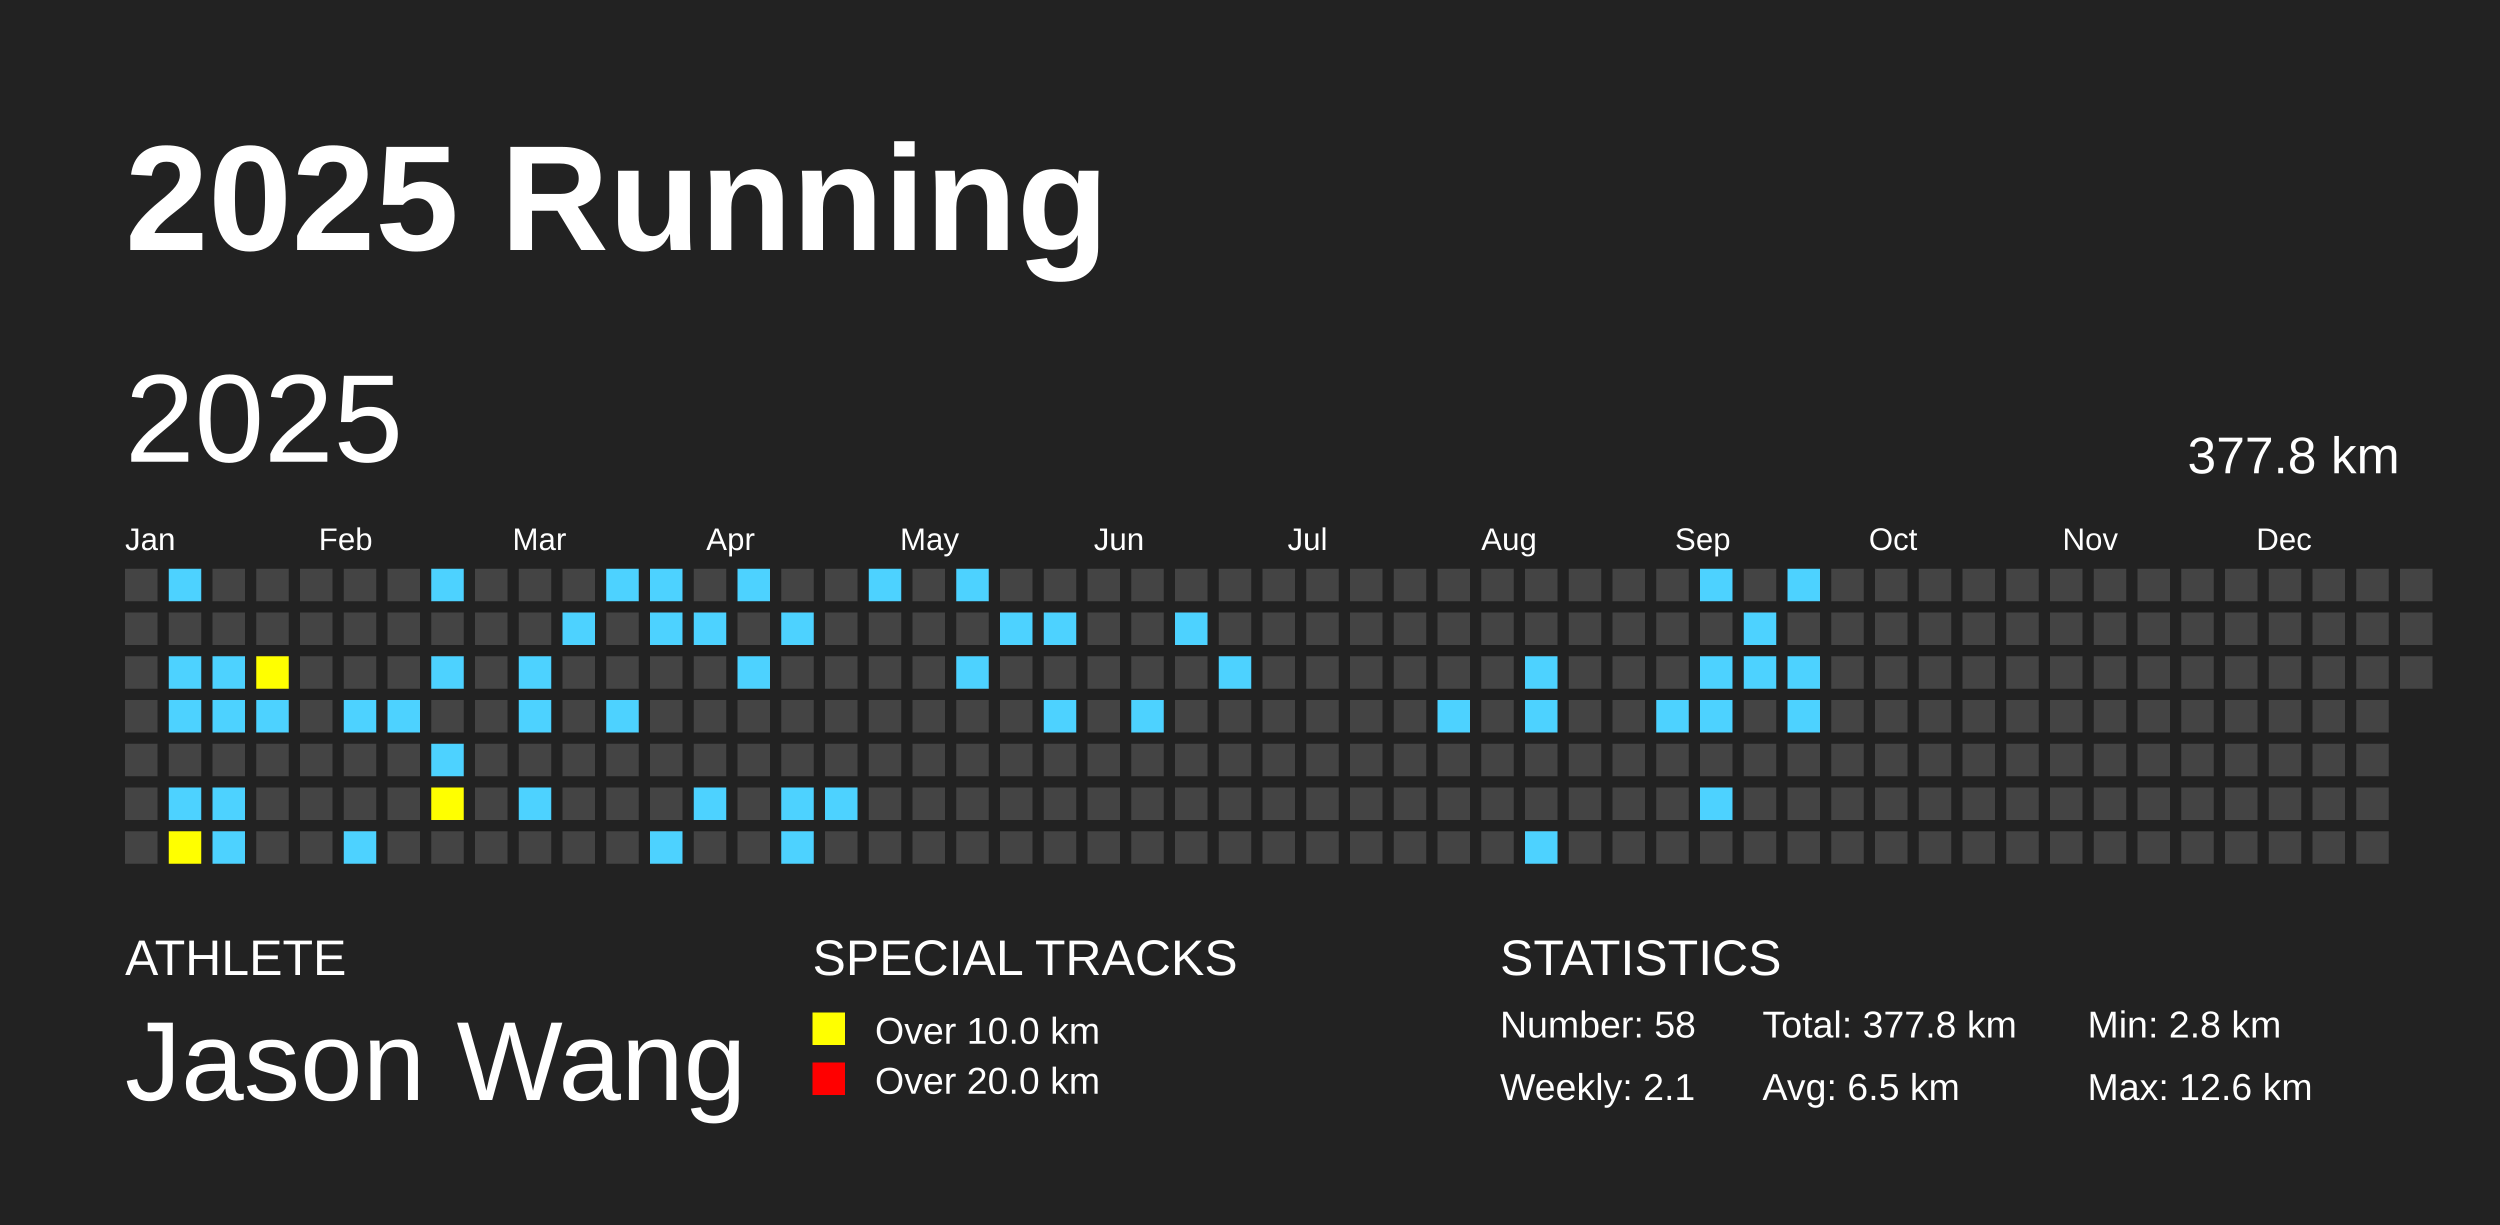
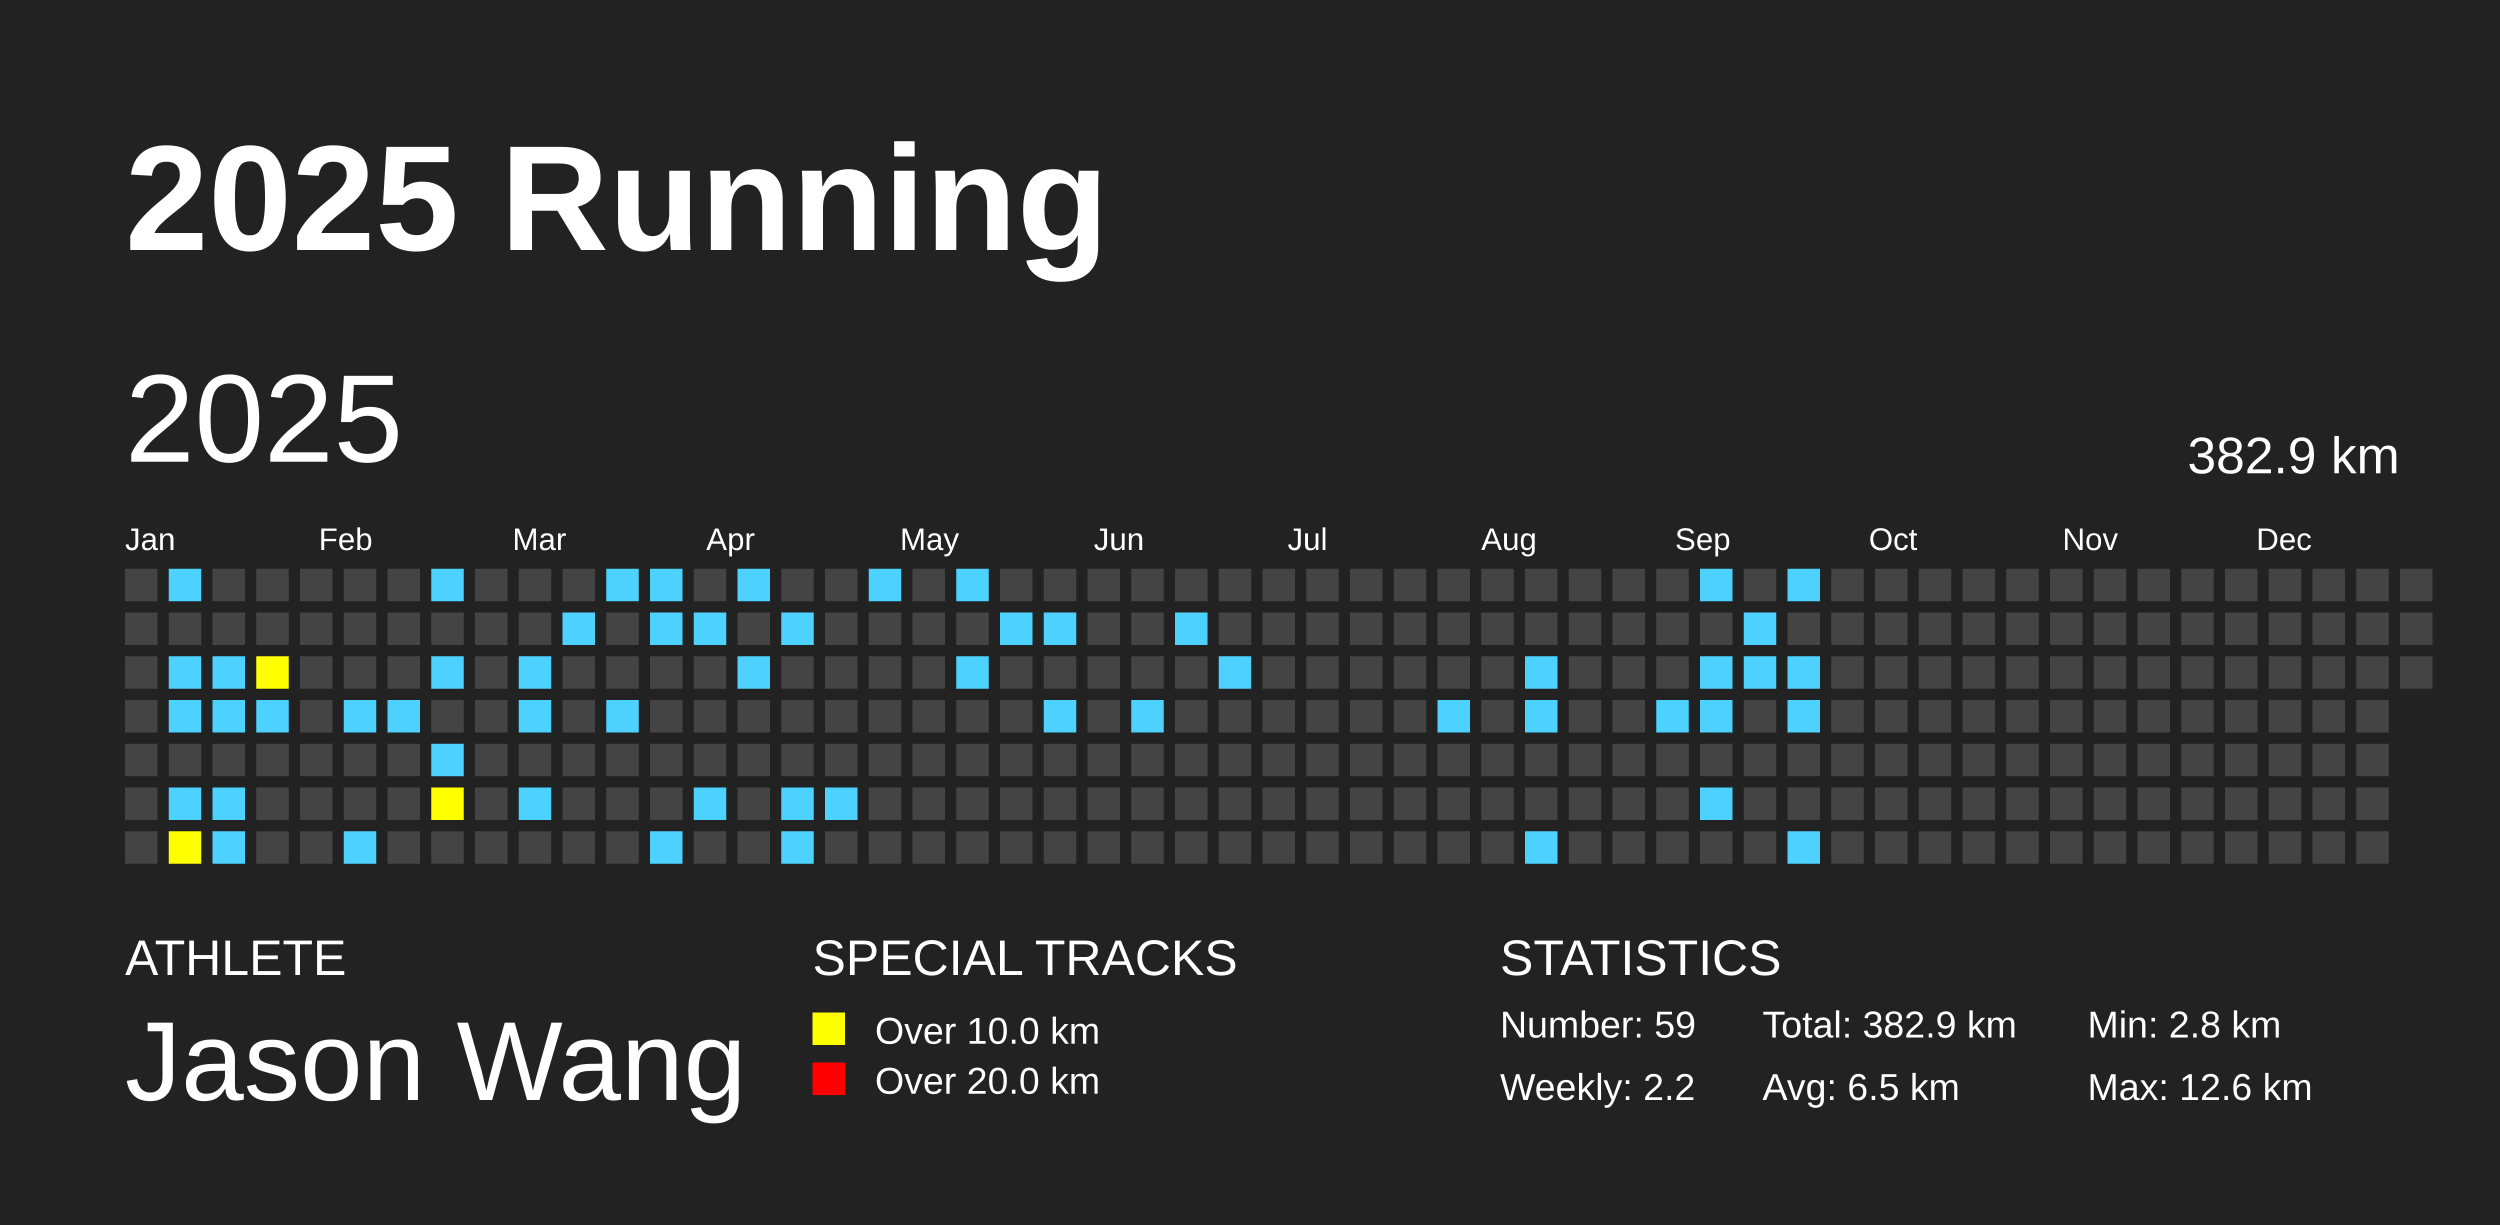
<svg xmlns="http://www.w3.org/2000/svg" baseProfile="full" height="98mm" version="1.1" viewBox="0,0,200,98" width="200mm">
  <defs />
  <rect fill="#222222" height="98" width="200" x="0" y="0" />
  <text fill="#FFFFFF" style="font-size:12px; font-family:Arial; font-weight:bold;" x="10" y="20">2025 Running</text>
  <text fill="#FFFFFF" style="font-size:4px; font-family:Arial" x="10" y="78">ATHLETE</text>
  <text fill="#FFFFFF" style="font-size:9px; font-family:Arial" x="10" y="88">Jason Wang</text>
  <text fill="#FFFFFF" style="font-size:4px; font-family:Arial" x="65" y="78">SPECIAL TRACKS</text>
  <rect fill="yellow" height="2.6" width="2.6" x="65" y="81" />
  <text fill="#FFFFFF" style="font-size:3px; font-family:Arial" x="70" y="83.5">Over 10.0 km</text>
  <rect fill="red" height="2.6" width="2.6" x="65" y="85" />
  <text fill="#FFFFFF" style="font-size:3px; font-family:Arial" x="70" y="87.5">Over 20.0 km</text>
  <text fill="#FFFFFF" style="font-size:4px; font-family:Arial" x="120" y="78">STATISTICS</text>
-   <text fill="#FFFFFF" style="font-size:3px; font-family:Arial" x="120" y="83">Number: 58</text>
-   <text fill="#FFFFFF" style="font-size:3px; font-family:Arial" x="120" y="88">Weekly: 2.1</text>
-   <text fill="#FFFFFF" style="font-size:3px; font-family:Arial" x="141" y="83">Total: 377.8 km</text>
+   <text fill="#FFFFFF" style="font-size:3px; font-family:Arial" x="120" y="83">Number: 59</text>
+   <text fill="#FFFFFF" style="font-size:3px; font-family:Arial" x="120" y="88">Weekly: 2.2</text>
+   <text fill="#FFFFFF" style="font-size:3px; font-family:Arial" x="141" y="83">Total: 382.9 km</text>
  <text fill="#FFFFFF" style="font-size:3px; font-family:Arial" x="141" y="88">Avg: 6.5 km</text>
  <text fill="#FFFFFF" style="font-size:3px; font-family:Arial" x="167" y="83">Min: 2.8 km</text>
  <text fill="#FFFFFF" style="font-size:3px; font-family:Arial" x="167" y="88">Max: 12.6 km</text>
  <text dominant-baseline="hanging" fill="#FFFFFF" style="font-size:10.0px; font-family:Arial;" x="10" y="30">2025</text>
-   <text dominant-baseline="hanging" fill="#FFFFFF" style="font-size:4.125px; font-family:Arial;" x="175" y="35">377.8 km</text>
+   <text dominant-baseline="hanging" fill="#FFFFFF" style="font-size:4.125px; font-family:Arial;" x="175" y="35">382.9 km</text>
  <text fill="#FFFFFF" style="font-size:2.5px; font-family:Arial" x="10.0" y="44">Jan</text>
  <text fill="#FFFFFF" style="font-size:2.5px; font-family:Arial" x="25.5" y="44">Feb</text>
  <text fill="#FFFFFF" style="font-size:2.5px; font-family:Arial" x="41.0" y="44">Mar</text>
  <text fill="#FFFFFF" style="font-size:2.5px; font-family:Arial" x="56.5" y="44">Apr</text>
  <text fill="#FFFFFF" style="font-size:2.5px; font-family:Arial" x="72.0" y="44">May</text>
  <text fill="#FFFFFF" style="font-size:2.5px; font-family:Arial" x="87.5" y="44">Jun</text>
  <text fill="#FFFFFF" style="font-size:2.5px; font-family:Arial" x="103.0" y="44">Jul</text>
  <text fill="#FFFFFF" style="font-size:2.5px; font-family:Arial" x="118.5" y="44">Aug</text>
  <text fill="#FFFFFF" style="font-size:2.5px; font-family:Arial" x="134.0" y="44">Sep</text>
  <text fill="#FFFFFF" style="font-size:2.5px; font-family:Arial" x="149.5" y="44">Oct</text>
  <text fill="#FFFFFF" style="font-size:2.5px; font-family:Arial" x="165.0" y="44">Nov</text>
  <text fill="#FFFFFF" style="font-size:2.5px; font-family:Arial" x="180.5" y="44">Dec</text>
  <rect fill="#444444" height="2.6" width="2.6" x="10.0" y="45.5" />
  <rect fill="#444444" height="2.6" width="2.6" x="10.0" y="49.0" />
  <rect fill="#444444" height="2.6" width="2.6" x="10.0" y="52.5" />
  <rect fill="#444444" height="2.6" width="2.6" x="10.0" y="56.0" />
  <rect fill="#444444" height="2.6" width="2.6" x="10.0" y="59.5" />
  <rect fill="#444444" height="2.6" width="2.6" x="10.0" y="63.0" />
  <rect fill="#444444" height="2.6" width="2.6" x="10.0" y="66.5" />
  <rect fill="#4DD2FF" height="2.6" width="2.6" x="13.5" y="45.5" />
  <rect fill="#444444" height="2.6" width="2.6" x="13.5" y="49.0" />
  <rect fill="#4DD2FF" height="2.6" width="2.6" x="13.5" y="52.5" />
  <rect fill="#4DD2FF" height="2.6" width="2.6" x="13.5" y="56.0" />
  <rect fill="#444444" height="2.6" width="2.6" x="13.5" y="59.5" />
  <rect fill="#4DD2FF" height="2.6" width="2.6" x="13.5" y="63.0" />
  <rect fill="yellow" height="2.6" width="2.6" x="13.5" y="66.5" />
  <rect fill="#444444" height="2.6" width="2.6" x="17.0" y="45.5" />
  <rect fill="#444444" height="2.6" width="2.6" x="17.0" y="49.0" />
  <rect fill="#4DD2FF" height="2.6" width="2.6" x="17.0" y="52.5" />
  <rect fill="#4DD2FF" height="2.6" width="2.6" x="17.0" y="56.0" />
  <rect fill="#444444" height="2.6" width="2.6" x="17.0" y="59.5" />
  <rect fill="#4DD2FF" height="2.6" width="2.6" x="17.0" y="63.0" />
  <rect fill="#4DD2FF" height="2.6" width="2.6" x="17.0" y="66.5" />
  <rect fill="#444444" height="2.6" width="2.6" x="20.5" y="45.5" />
  <rect fill="#444444" height="2.6" width="2.6" x="20.5" y="49.0" />
  <rect fill="yellow" height="2.6" width="2.6" x="20.5" y="52.5" />
  <rect fill="#4DD2FF" height="2.6" width="2.6" x="20.5" y="56.0" />
  <rect fill="#444444" height="2.6" width="2.6" x="20.5" y="59.5" />
  <rect fill="#444444" height="2.6" width="2.6" x="20.5" y="63.0" />
  <rect fill="#444444" height="2.6" width="2.6" x="20.5" y="66.5" />
  <rect fill="#444444" height="2.6" width="2.6" x="24.0" y="45.5" />
  <rect fill="#444444" height="2.6" width="2.6" x="24.0" y="49.0" />
  <rect fill="#444444" height="2.6" width="2.6" x="24.0" y="52.5" />
  <rect fill="#444444" height="2.6" width="2.6" x="24.0" y="56.0" />
  <rect fill="#444444" height="2.6" width="2.6" x="24.0" y="59.5" />
  <rect fill="#444444" height="2.6" width="2.6" x="24.0" y="63.0" />
  <rect fill="#444444" height="2.6" width="2.6" x="24.0" y="66.5" />
  <rect fill="#444444" height="2.6" width="2.6" x="27.5" y="45.5" />
  <rect fill="#444444" height="2.6" width="2.6" x="27.5" y="49.0" />
  <rect fill="#444444" height="2.6" width="2.6" x="27.5" y="52.5" />
  <rect fill="#4DD2FF" height="2.6" width="2.6" x="27.5" y="56.0" />
  <rect fill="#444444" height="2.6" width="2.6" x="27.5" y="59.5" />
  <rect fill="#444444" height="2.6" width="2.6" x="27.5" y="63.0" />
  <rect fill="#4DD2FF" height="2.6" width="2.6" x="27.5" y="66.5" />
  <rect fill="#444444" height="2.6" width="2.6" x="31.0" y="45.5" />
  <rect fill="#444444" height="2.6" width="2.6" x="31.0" y="49.0" />
  <rect fill="#444444" height="2.6" width="2.6" x="31.0" y="52.5" />
  <rect fill="#4DD2FF" height="2.6" width="2.6" x="31.0" y="56.0" />
  <rect fill="#444444" height="2.6" width="2.6" x="31.0" y="59.5" />
  <rect fill="#444444" height="2.6" width="2.6" x="31.0" y="63.0" />
  <rect fill="#444444" height="2.6" width="2.6" x="31.0" y="66.5" />
  <rect fill="#4DD2FF" height="2.6" width="2.6" x="34.5" y="45.5" />
  <rect fill="#444444" height="2.6" width="2.6" x="34.5" y="49.0" />
  <rect fill="#4DD2FF" height="2.6" width="2.6" x="34.5" y="52.5" />
  <rect fill="#444444" height="2.6" width="2.6" x="34.5" y="56.0" />
  <rect fill="#4DD2FF" height="2.6" width="2.6" x="34.5" y="59.5" />
  <rect fill="yellow" height="2.6" width="2.6" x="34.5" y="63.0" />
  <rect fill="#444444" height="2.6" width="2.6" x="34.5" y="66.5" />
  <rect fill="#444444" height="2.6" width="2.6" x="38.0" y="45.5" />
  <rect fill="#444444" height="2.6" width="2.6" x="38.0" y="49.0" />
  <rect fill="#444444" height="2.6" width="2.6" x="38.0" y="52.5" />
  <rect fill="#444444" height="2.6" width="2.6" x="38.0" y="56.0" />
  <rect fill="#444444" height="2.6" width="2.6" x="38.0" y="59.5" />
  <rect fill="#444444" height="2.6" width="2.6" x="38.0" y="63.0" />
  <rect fill="#444444" height="2.6" width="2.6" x="38.0" y="66.5" />
  <rect fill="#444444" height="2.6" width="2.6" x="41.5" y="45.5" />
  <rect fill="#444444" height="2.6" width="2.6" x="41.5" y="49.0" />
  <rect fill="#4DD2FF" height="2.6" width="2.6" x="41.5" y="52.5" />
  <rect fill="#4DD2FF" height="2.6" width="2.6" x="41.5" y="56.0" />
  <rect fill="#444444" height="2.6" width="2.6" x="41.5" y="59.5" />
  <rect fill="#4DD2FF" height="2.6" width="2.6" x="41.5" y="63.0" />
  <rect fill="#444444" height="2.6" width="2.6" x="41.5" y="66.5" />
  <rect fill="#444444" height="2.6" width="2.6" x="45.0" y="45.5" />
  <rect fill="#4DD2FF" height="2.6" width="2.6" x="45.0" y="49.0" />
  <rect fill="#444444" height="2.6" width="2.6" x="45.0" y="52.5" />
  <rect fill="#444444" height="2.6" width="2.6" x="45.0" y="56.0" />
  <rect fill="#444444" height="2.6" width="2.6" x="45.0" y="59.5" />
  <rect fill="#444444" height="2.6" width="2.6" x="45.0" y="63.0" />
  <rect fill="#444444" height="2.6" width="2.6" x="45.0" y="66.5" />
  <rect fill="#4DD2FF" height="2.6" width="2.6" x="48.5" y="45.5" />
  <rect fill="#444444" height="2.6" width="2.6" x="48.5" y="49.0" />
  <rect fill="#444444" height="2.6" width="2.6" x="48.5" y="52.5" />
  <rect fill="#4DD2FF" height="2.6" width="2.6" x="48.5" y="56.0" />
  <rect fill="#444444" height="2.6" width="2.6" x="48.5" y="59.5" />
  <rect fill="#444444" height="2.6" width="2.6" x="48.5" y="63.0" />
  <rect fill="#444444" height="2.6" width="2.6" x="48.5" y="66.5" />
  <rect fill="#4DD2FF" height="2.6" width="2.6" x="52.0" y="45.5" />
  <rect fill="#4DD2FF" height="2.6" width="2.6" x="52.0" y="49.0" />
  <rect fill="#444444" height="2.6" width="2.6" x="52.0" y="52.5" />
  <rect fill="#444444" height="2.6" width="2.6" x="52.0" y="56.0" />
  <rect fill="#444444" height="2.6" width="2.6" x="52.0" y="59.5" />
  <rect fill="#444444" height="2.6" width="2.6" x="52.0" y="63.0" />
  <rect fill="#4DD2FF" height="2.6" width="2.6" x="52.0" y="66.5" />
  <rect fill="#444444" height="2.6" width="2.6" x="55.5" y="45.5" />
  <rect fill="#4DD2FF" height="2.6" width="2.6" x="55.5" y="49.0" />
  <rect fill="#444444" height="2.6" width="2.6" x="55.5" y="52.5" />
  <rect fill="#444444" height="2.6" width="2.6" x="55.5" y="56.0" />
  <rect fill="#444444" height="2.6" width="2.6" x="55.5" y="59.5" />
  <rect fill="#4DD2FF" height="2.6" width="2.6" x="55.5" y="63.0" />
  <rect fill="#444444" height="2.6" width="2.6" x="55.5" y="66.5" />
  <rect fill="#4DD2FF" height="2.6" width="2.6" x="59.0" y="45.5" />
  <rect fill="#444444" height="2.6" width="2.6" x="59.0" y="49.0" />
  <rect fill="#4DD2FF" height="2.6" width="2.6" x="59.0" y="52.5" />
  <rect fill="#444444" height="2.6" width="2.6" x="59.0" y="56.0" />
  <rect fill="#444444" height="2.6" width="2.6" x="59.0" y="59.5" />
  <rect fill="#444444" height="2.6" width="2.6" x="59.0" y="63.0" />
  <rect fill="#444444" height="2.6" width="2.6" x="59.0" y="66.5" />
  <rect fill="#444444" height="2.6" width="2.6" x="62.5" y="45.5" />
  <rect fill="#4DD2FF" height="2.6" width="2.6" x="62.5" y="49.0" />
  <rect fill="#444444" height="2.6" width="2.6" x="62.5" y="52.5" />
  <rect fill="#444444" height="2.6" width="2.6" x="62.5" y="56.0" />
  <rect fill="#444444" height="2.6" width="2.6" x="62.5" y="59.5" />
  <rect fill="#4DD2FF" height="2.6" width="2.6" x="62.5" y="63.0" />
  <rect fill="#4DD2FF" height="2.6" width="2.6" x="62.5" y="66.5" />
  <rect fill="#444444" height="2.6" width="2.6" x="66.0" y="45.5" />
  <rect fill="#444444" height="2.6" width="2.6" x="66.0" y="49.0" />
  <rect fill="#444444" height="2.6" width="2.6" x="66.0" y="52.5" />
  <rect fill="#444444" height="2.6" width="2.6" x="66.0" y="56.0" />
  <rect fill="#444444" height="2.6" width="2.6" x="66.0" y="59.5" />
  <rect fill="#4DD2FF" height="2.6" width="2.6" x="66.0" y="63.0" />
  <rect fill="#444444" height="2.6" width="2.6" x="66.0" y="66.5" />
  <rect fill="#4DD2FF" height="2.6" width="2.6" x="69.5" y="45.5" />
  <rect fill="#444444" height="2.6" width="2.6" x="69.5" y="49.0" />
  <rect fill="#444444" height="2.6" width="2.6" x="69.5" y="52.5" />
  <rect fill="#444444" height="2.6" width="2.6" x="69.5" y="56.0" />
  <rect fill="#444444" height="2.6" width="2.6" x="69.5" y="59.5" />
  <rect fill="#444444" height="2.6" width="2.6" x="69.5" y="63.0" />
  <rect fill="#444444" height="2.6" width="2.6" x="69.5" y="66.5" />
  <rect fill="#444444" height="2.6" width="2.6" x="73.0" y="45.5" />
  <rect fill="#444444" height="2.6" width="2.6" x="73.0" y="49.0" />
  <rect fill="#444444" height="2.6" width="2.6" x="73.0" y="52.5" />
  <rect fill="#444444" height="2.6" width="2.6" x="73.0" y="56.0" />
  <rect fill="#444444" height="2.6" width="2.6" x="73.0" y="59.5" />
  <rect fill="#444444" height="2.6" width="2.6" x="73.0" y="63.0" />
  <rect fill="#444444" height="2.6" width="2.6" x="73.0" y="66.5" />
  <rect fill="#4DD2FF" height="2.6" width="2.6" x="76.5" y="45.5" />
  <rect fill="#444444" height="2.6" width="2.6" x="76.5" y="49.0" />
  <rect fill="#4DD2FF" height="2.6" width="2.6" x="76.5" y="52.5" />
  <rect fill="#444444" height="2.6" width="2.6" x="76.5" y="56.0" />
  <rect fill="#444444" height="2.6" width="2.6" x="76.5" y="59.5" />
  <rect fill="#444444" height="2.6" width="2.6" x="76.5" y="63.0" />
  <rect fill="#444444" height="2.6" width="2.6" x="76.5" y="66.5" />
  <rect fill="#444444" height="2.6" width="2.6" x="80.0" y="45.5" />
  <rect fill="#4DD2FF" height="2.6" width="2.6" x="80.0" y="49.0" />
  <rect fill="#444444" height="2.6" width="2.6" x="80.0" y="52.5" />
  <rect fill="#444444" height="2.6" width="2.6" x="80.0" y="56.0" />
  <rect fill="#444444" height="2.6" width="2.6" x="80.0" y="59.5" />
  <rect fill="#444444" height="2.6" width="2.6" x="80.0" y="63.0" />
  <rect fill="#444444" height="2.6" width="2.6" x="80.0" y="66.5" />
  <rect fill="#444444" height="2.6" width="2.6" x="83.5" y="45.5" />
  <rect fill="#4DD2FF" height="2.6" width="2.6" x="83.5" y="49.0" />
  <rect fill="#444444" height="2.6" width="2.6" x="83.5" y="52.5" />
  <rect fill="#4DD2FF" height="2.6" width="2.6" x="83.5" y="56.0" />
  <rect fill="#444444" height="2.6" width="2.6" x="83.5" y="59.5" />
  <rect fill="#444444" height="2.6" width="2.6" x="83.5" y="63.0" />
  <rect fill="#444444" height="2.6" width="2.6" x="83.5" y="66.5" />
  <rect fill="#444444" height="2.6" width="2.6" x="87.0" y="45.5" />
  <rect fill="#444444" height="2.6" width="2.6" x="87.0" y="49.0" />
  <rect fill="#444444" height="2.6" width="2.6" x="87.0" y="52.5" />
  <rect fill="#444444" height="2.6" width="2.6" x="87.0" y="56.0" />
  <rect fill="#444444" height="2.6" width="2.6" x="87.0" y="59.5" />
  <rect fill="#444444" height="2.6" width="2.6" x="87.0" y="63.0" />
  <rect fill="#444444" height="2.6" width="2.6" x="87.0" y="66.5" />
  <rect fill="#444444" height="2.6" width="2.6" x="90.5" y="45.5" />
  <rect fill="#444444" height="2.6" width="2.6" x="90.5" y="49.0" />
  <rect fill="#444444" height="2.6" width="2.6" x="90.5" y="52.5" />
  <rect fill="#4DD2FF" height="2.6" width="2.6" x="90.5" y="56.0" />
  <rect fill="#444444" height="2.6" width="2.6" x="90.5" y="59.5" />
  <rect fill="#444444" height="2.6" width="2.6" x="90.5" y="63.0" />
  <rect fill="#444444" height="2.6" width="2.6" x="90.5" y="66.5" />
  <rect fill="#444444" height="2.6" width="2.6" x="94.0" y="45.5" />
  <rect fill="#4DD2FF" height="2.6" width="2.6" x="94.0" y="49.0" />
  <rect fill="#444444" height="2.6" width="2.6" x="94.0" y="52.5" />
  <rect fill="#444444" height="2.6" width="2.6" x="94.0" y="56.0" />
  <rect fill="#444444" height="2.6" width="2.6" x="94.0" y="59.5" />
  <rect fill="#444444" height="2.6" width="2.6" x="94.0" y="63.0" />
  <rect fill="#444444" height="2.6" width="2.6" x="94.0" y="66.5" />
  <rect fill="#444444" height="2.6" width="2.6" x="97.5" y="45.5" />
  <rect fill="#444444" height="2.6" width="2.6" x="97.5" y="49.0" />
  <rect fill="#4DD2FF" height="2.6" width="2.6" x="97.5" y="52.5" />
  <rect fill="#444444" height="2.6" width="2.6" x="97.5" y="56.0" />
  <rect fill="#444444" height="2.6" width="2.6" x="97.5" y="59.5" />
  <rect fill="#444444" height="2.6" width="2.6" x="97.5" y="63.0" />
  <rect fill="#444444" height="2.6" width="2.6" x="97.5" y="66.5" />
  <rect fill="#444444" height="2.6" width="2.6" x="101.0" y="45.5" />
  <rect fill="#444444" height="2.6" width="2.6" x="101.0" y="49.0" />
  <rect fill="#444444" height="2.6" width="2.6" x="101.0" y="52.5" />
  <rect fill="#444444" height="2.6" width="2.6" x="101.0" y="56.0" />
  <rect fill="#444444" height="2.6" width="2.6" x="101.0" y="59.5" />
  <rect fill="#444444" height="2.6" width="2.6" x="101.0" y="63.0" />
  <rect fill="#444444" height="2.6" width="2.6" x="101.0" y="66.5" />
  <rect fill="#444444" height="2.6" width="2.6" x="104.5" y="45.5" />
  <rect fill="#444444" height="2.6" width="2.6" x="104.5" y="49.0" />
  <rect fill="#444444" height="2.6" width="2.6" x="104.5" y="52.5" />
  <rect fill="#444444" height="2.6" width="2.6" x="104.5" y="56.0" />
  <rect fill="#444444" height="2.6" width="2.6" x="104.5" y="59.5" />
  <rect fill="#444444" height="2.6" width="2.6" x="104.5" y="63.0" />
  <rect fill="#444444" height="2.6" width="2.6" x="104.5" y="66.5" />
  <rect fill="#444444" height="2.6" width="2.6" x="108.0" y="45.5" />
  <rect fill="#444444" height="2.6" width="2.6" x="108.0" y="49.0" />
  <rect fill="#444444" height="2.6" width="2.6" x="108.0" y="52.5" />
  <rect fill="#444444" height="2.6" width="2.6" x="108.0" y="56.0" />
  <rect fill="#444444" height="2.6" width="2.6" x="108.0" y="59.5" />
  <rect fill="#444444" height="2.6" width="2.6" x="108.0" y="63.0" />
  <rect fill="#444444" height="2.6" width="2.6" x="108.0" y="66.5" />
  <rect fill="#444444" height="2.6" width="2.6" x="111.5" y="45.5" />
  <rect fill="#444444" height="2.6" width="2.6" x="111.5" y="49.0" />
  <rect fill="#444444" height="2.6" width="2.6" x="111.5" y="52.5" />
  <rect fill="#444444" height="2.6" width="2.6" x="111.5" y="56.0" />
  <rect fill="#444444" height="2.6" width="2.6" x="111.5" y="59.5" />
  <rect fill="#444444" height="2.6" width="2.6" x="111.5" y="63.0" />
  <rect fill="#444444" height="2.6" width="2.6" x="111.5" y="66.5" />
  <rect fill="#444444" height="2.6" width="2.6" x="115.0" y="45.5" />
  <rect fill="#444444" height="2.6" width="2.6" x="115.0" y="49.0" />
  <rect fill="#444444" height="2.6" width="2.6" x="115.0" y="52.5" />
  <rect fill="#4DD2FF" height="2.6" width="2.6" x="115.0" y="56.0" />
  <rect fill="#444444" height="2.6" width="2.6" x="115.0" y="59.5" />
  <rect fill="#444444" height="2.6" width="2.6" x="115.0" y="63.0" />
  <rect fill="#444444" height="2.6" width="2.6" x="115.0" y="66.5" />
  <rect fill="#444444" height="2.6" width="2.6" x="118.5" y="45.5" />
  <rect fill="#444444" height="2.6" width="2.6" x="118.5" y="49.0" />
  <rect fill="#444444" height="2.6" width="2.6" x="118.5" y="52.5" />
  <rect fill="#444444" height="2.6" width="2.6" x="118.5" y="56.0" />
  <rect fill="#444444" height="2.6" width="2.6" x="118.5" y="59.5" />
  <rect fill="#444444" height="2.6" width="2.6" x="118.5" y="63.0" />
  <rect fill="#444444" height="2.6" width="2.6" x="118.5" y="66.5" />
  <rect fill="#444444" height="2.6" width="2.6" x="122.0" y="45.5" />
  <rect fill="#444444" height="2.6" width="2.6" x="122.0" y="49.0" />
  <rect fill="#4DD2FF" height="2.6" width="2.6" x="122.0" y="52.5" />
  <rect fill="#4DD2FF" height="2.6" width="2.6" x="122.0" y="56.0" />
  <rect fill="#444444" height="2.6" width="2.6" x="122.0" y="59.5" />
  <rect fill="#444444" height="2.6" width="2.6" x="122.0" y="63.0" />
  <rect fill="#4DD2FF" height="2.6" width="2.6" x="122.0" y="66.5" />
  <rect fill="#444444" height="2.6" width="2.6" x="125.5" y="45.5" />
  <rect fill="#444444" height="2.6" width="2.6" x="125.5" y="49.0" />
  <rect fill="#444444" height="2.6" width="2.6" x="125.5" y="52.5" />
  <rect fill="#444444" height="2.6" width="2.6" x="125.5" y="56.0" />
  <rect fill="#444444" height="2.6" width="2.6" x="125.5" y="59.5" />
  <rect fill="#444444" height="2.6" width="2.6" x="125.5" y="63.0" />
  <rect fill="#444444" height="2.6" width="2.6" x="125.5" y="66.5" />
  <rect fill="#444444" height="2.6" width="2.6" x="129.0" y="45.5" />
  <rect fill="#444444" height="2.6" width="2.6" x="129.0" y="49.0" />
  <rect fill="#444444" height="2.6" width="2.6" x="129.0" y="52.5" />
  <rect fill="#444444" height="2.6" width="2.6" x="129.0" y="56.0" />
  <rect fill="#444444" height="2.6" width="2.6" x="129.0" y="59.5" />
  <rect fill="#444444" height="2.6" width="2.6" x="129.0" y="63.0" />
  <rect fill="#444444" height="2.6" width="2.6" x="129.0" y="66.5" />
  <rect fill="#444444" height="2.6" width="2.6" x="132.5" y="45.5" />
  <rect fill="#444444" height="2.6" width="2.6" x="132.5" y="49.0" />
  <rect fill="#444444" height="2.6" width="2.6" x="132.5" y="52.5" />
  <rect fill="#4DD2FF" height="2.6" width="2.6" x="132.5" y="56.0" />
  <rect fill="#444444" height="2.6" width="2.6" x="132.5" y="59.5" />
  <rect fill="#444444" height="2.6" width="2.6" x="132.5" y="63.0" />
  <rect fill="#444444" height="2.6" width="2.6" x="132.5" y="66.5" />
  <rect fill="#4DD2FF" height="2.6" width="2.6" x="136.0" y="45.5" />
  <rect fill="#444444" height="2.6" width="2.6" x="136.0" y="49.0" />
  <rect fill="#4DD2FF" height="2.6" width="2.6" x="136.0" y="52.5" />
  <rect fill="#4DD2FF" height="2.6" width="2.6" x="136.0" y="56.0" />
  <rect fill="#444444" height="2.6" width="2.6" x="136.0" y="59.5" />
  <rect fill="#4DD2FF" height="2.6" width="2.6" x="136.0" y="63.0" />
  <rect fill="#444444" height="2.6" width="2.6" x="136.0" y="66.5" />
  <rect fill="#444444" height="2.6" width="2.6" x="139.5" y="45.5" />
  <rect fill="#4DD2FF" height="2.6" width="2.6" x="139.5" y="49.0" />
  <rect fill="#4DD2FF" height="2.6" width="2.6" x="139.5" y="52.5" />
  <rect fill="#444444" height="2.6" width="2.6" x="139.5" y="56.0" />
  <rect fill="#444444" height="2.6" width="2.6" x="139.5" y="59.5" />
  <rect fill="#444444" height="2.6" width="2.6" x="139.5" y="63.0" />
  <rect fill="#444444" height="2.6" width="2.6" x="139.5" y="66.5" />
  <rect fill="#4DD2FF" height="2.6" width="2.6" x="143.0" y="45.5" />
  <rect fill="#444444" height="2.6" width="2.6" x="143.0" y="49.0" />
  <rect fill="#4DD2FF" height="2.6" width="2.6" x="143.0" y="52.5" />
  <rect fill="#4DD2FF" height="2.6" width="2.6" x="143.0" y="56.0" />
  <rect fill="#444444" height="2.6" width="2.6" x="143.0" y="59.5" />
  <rect fill="#444444" height="2.6" width="2.6" x="143.0" y="63.0" />
-   <rect fill="#444444" height="2.6" width="2.6" x="143.0" y="66.5" />
+   <rect fill="#4DD2FF" height="2.6" width="2.6" x="143.0" y="66.5" />
  <rect fill="#444444" height="2.6" width="2.6" x="146.5" y="45.5" />
  <rect fill="#444444" height="2.6" width="2.6" x="146.5" y="49.0" />
  <rect fill="#444444" height="2.6" width="2.6" x="146.5" y="52.5" />
  <rect fill="#444444" height="2.6" width="2.6" x="146.5" y="56.0" />
  <rect fill="#444444" height="2.6" width="2.6" x="146.5" y="59.5" />
  <rect fill="#444444" height="2.6" width="2.6" x="146.5" y="63.0" />
  <rect fill="#444444" height="2.6" width="2.6" x="146.5" y="66.5" />
  <rect fill="#444444" height="2.6" width="2.6" x="150.0" y="45.5" />
  <rect fill="#444444" height="2.6" width="2.6" x="150.0" y="49.0" />
  <rect fill="#444444" height="2.6" width="2.6" x="150.0" y="52.5" />
  <rect fill="#444444" height="2.6" width="2.6" x="150.0" y="56.0" />
  <rect fill="#444444" height="2.6" width="2.6" x="150.0" y="59.5" />
  <rect fill="#444444" height="2.6" width="2.6" x="150.0" y="63.0" />
  <rect fill="#444444" height="2.6" width="2.6" x="150.0" y="66.5" />
  <rect fill="#444444" height="2.6" width="2.6" x="153.5" y="45.5" />
  <rect fill="#444444" height="2.6" width="2.6" x="153.5" y="49.0" />
  <rect fill="#444444" height="2.6" width="2.6" x="153.5" y="52.5" />
  <rect fill="#444444" height="2.6" width="2.6" x="153.5" y="56.0" />
  <rect fill="#444444" height="2.6" width="2.6" x="153.5" y="59.5" />
  <rect fill="#444444" height="2.6" width="2.6" x="153.5" y="63.0" />
  <rect fill="#444444" height="2.6" width="2.6" x="153.5" y="66.5" />
  <rect fill="#444444" height="2.6" width="2.6" x="157.0" y="45.5" />
  <rect fill="#444444" height="2.6" width="2.6" x="157.0" y="49.0" />
  <rect fill="#444444" height="2.6" width="2.6" x="157.0" y="52.5" />
  <rect fill="#444444" height="2.6" width="2.6" x="157.0" y="56.0" />
  <rect fill="#444444" height="2.6" width="2.6" x="157.0" y="59.5" />
  <rect fill="#444444" height="2.6" width="2.6" x="157.0" y="63.0" />
  <rect fill="#444444" height="2.6" width="2.6" x="157.0" y="66.5" />
  <rect fill="#444444" height="2.6" width="2.6" x="160.5" y="45.5" />
  <rect fill="#444444" height="2.6" width="2.6" x="160.5" y="49.0" />
  <rect fill="#444444" height="2.6" width="2.6" x="160.5" y="52.5" />
  <rect fill="#444444" height="2.6" width="2.6" x="160.5" y="56.0" />
  <rect fill="#444444" height="2.6" width="2.6" x="160.5" y="59.5" />
  <rect fill="#444444" height="2.6" width="2.6" x="160.5" y="63.0" />
  <rect fill="#444444" height="2.6" width="2.6" x="160.5" y="66.5" />
  <rect fill="#444444" height="2.6" width="2.6" x="164.0" y="45.5" />
  <rect fill="#444444" height="2.6" width="2.6" x="164.0" y="49.0" />
  <rect fill="#444444" height="2.6" width="2.6" x="164.0" y="52.5" />
  <rect fill="#444444" height="2.6" width="2.6" x="164.0" y="56.0" />
  <rect fill="#444444" height="2.6" width="2.6" x="164.0" y="59.5" />
  <rect fill="#444444" height="2.6" width="2.6" x="164.0" y="63.0" />
  <rect fill="#444444" height="2.6" width="2.6" x="164.0" y="66.5" />
  <rect fill="#444444" height="2.6" width="2.6" x="167.5" y="45.5" />
  <rect fill="#444444" height="2.6" width="2.6" x="167.5" y="49.0" />
  <rect fill="#444444" height="2.6" width="2.6" x="167.5" y="52.5" />
  <rect fill="#444444" height="2.6" width="2.6" x="167.5" y="56.0" />
  <rect fill="#444444" height="2.6" width="2.6" x="167.5" y="59.5" />
  <rect fill="#444444" height="2.6" width="2.6" x="167.5" y="63.0" />
  <rect fill="#444444" height="2.6" width="2.6" x="167.5" y="66.5" />
  <rect fill="#444444" height="2.6" width="2.6" x="171.0" y="45.5" />
  <rect fill="#444444" height="2.6" width="2.6" x="171.0" y="49.0" />
  <rect fill="#444444" height="2.6" width="2.6" x="171.0" y="52.5" />
  <rect fill="#444444" height="2.6" width="2.6" x="171.0" y="56.0" />
  <rect fill="#444444" height="2.6" width="2.6" x="171.0" y="59.5" />
  <rect fill="#444444" height="2.6" width="2.6" x="171.0" y="63.0" />
  <rect fill="#444444" height="2.6" width="2.6" x="171.0" y="66.5" />
  <rect fill="#444444" height="2.6" width="2.6" x="174.5" y="45.5" />
  <rect fill="#444444" height="2.6" width="2.6" x="174.5" y="49.0" />
  <rect fill="#444444" height="2.6" width="2.6" x="174.5" y="52.5" />
  <rect fill="#444444" height="2.6" width="2.6" x="174.5" y="56.0" />
  <rect fill="#444444" height="2.6" width="2.6" x="174.5" y="59.5" />
  <rect fill="#444444" height="2.6" width="2.6" x="174.5" y="63.0" />
  <rect fill="#444444" height="2.6" width="2.6" x="174.5" y="66.5" />
  <rect fill="#444444" height="2.6" width="2.6" x="178.0" y="45.5" />
  <rect fill="#444444" height="2.6" width="2.6" x="178.0" y="49.0" />
  <rect fill="#444444" height="2.6" width="2.6" x="178.0" y="52.5" />
  <rect fill="#444444" height="2.6" width="2.6" x="178.0" y="56.0" />
  <rect fill="#444444" height="2.6" width="2.6" x="178.0" y="59.5" />
  <rect fill="#444444" height="2.6" width="2.6" x="178.0" y="63.0" />
  <rect fill="#444444" height="2.6" width="2.6" x="178.0" y="66.5" />
  <rect fill="#444444" height="2.6" width="2.6" x="181.5" y="45.5" />
  <rect fill="#444444" height="2.6" width="2.6" x="181.5" y="49.0" />
  <rect fill="#444444" height="2.6" width="2.6" x="181.5" y="52.5" />
  <rect fill="#444444" height="2.6" width="2.6" x="181.5" y="56.0" />
  <rect fill="#444444" height="2.6" width="2.6" x="181.5" y="59.5" />
  <rect fill="#444444" height="2.6" width="2.6" x="181.5" y="63.0" />
  <rect fill="#444444" height="2.6" width="2.6" x="181.5" y="66.5" />
  <rect fill="#444444" height="2.6" width="2.6" x="185.0" y="45.5" />
  <rect fill="#444444" height="2.6" width="2.6" x="185.0" y="49.0" />
  <rect fill="#444444" height="2.6" width="2.6" x="185.0" y="52.5" />
  <rect fill="#444444" height="2.6" width="2.6" x="185.0" y="56.0" />
  <rect fill="#444444" height="2.6" width="2.6" x="185.0" y="59.5" />
  <rect fill="#444444" height="2.6" width="2.6" x="185.0" y="63.0" />
  <rect fill="#444444" height="2.6" width="2.6" x="185.0" y="66.5" />
  <rect fill="#444444" height="2.6" width="2.6" x="188.5" y="45.5" />
  <rect fill="#444444" height="2.6" width="2.6" x="188.5" y="49.0" />
  <rect fill="#444444" height="2.6" width="2.6" x="188.5" y="52.5" />
  <rect fill="#444444" height="2.6" width="2.6" x="188.5" y="56.0" />
  <rect fill="#444444" height="2.6" width="2.6" x="188.5" y="59.5" />
  <rect fill="#444444" height="2.6" width="2.6" x="188.5" y="63.0" />
  <rect fill="#444444" height="2.6" width="2.6" x="188.5" y="66.5" />
  <rect fill="#444444" height="2.6" width="2.6" x="192.0" y="45.5" />
  <rect fill="#444444" height="2.6" width="2.6" x="192.0" y="49.0" />
  <rect fill="#444444" height="2.6" width="2.6" x="192.0" y="52.5" />
</svg>
